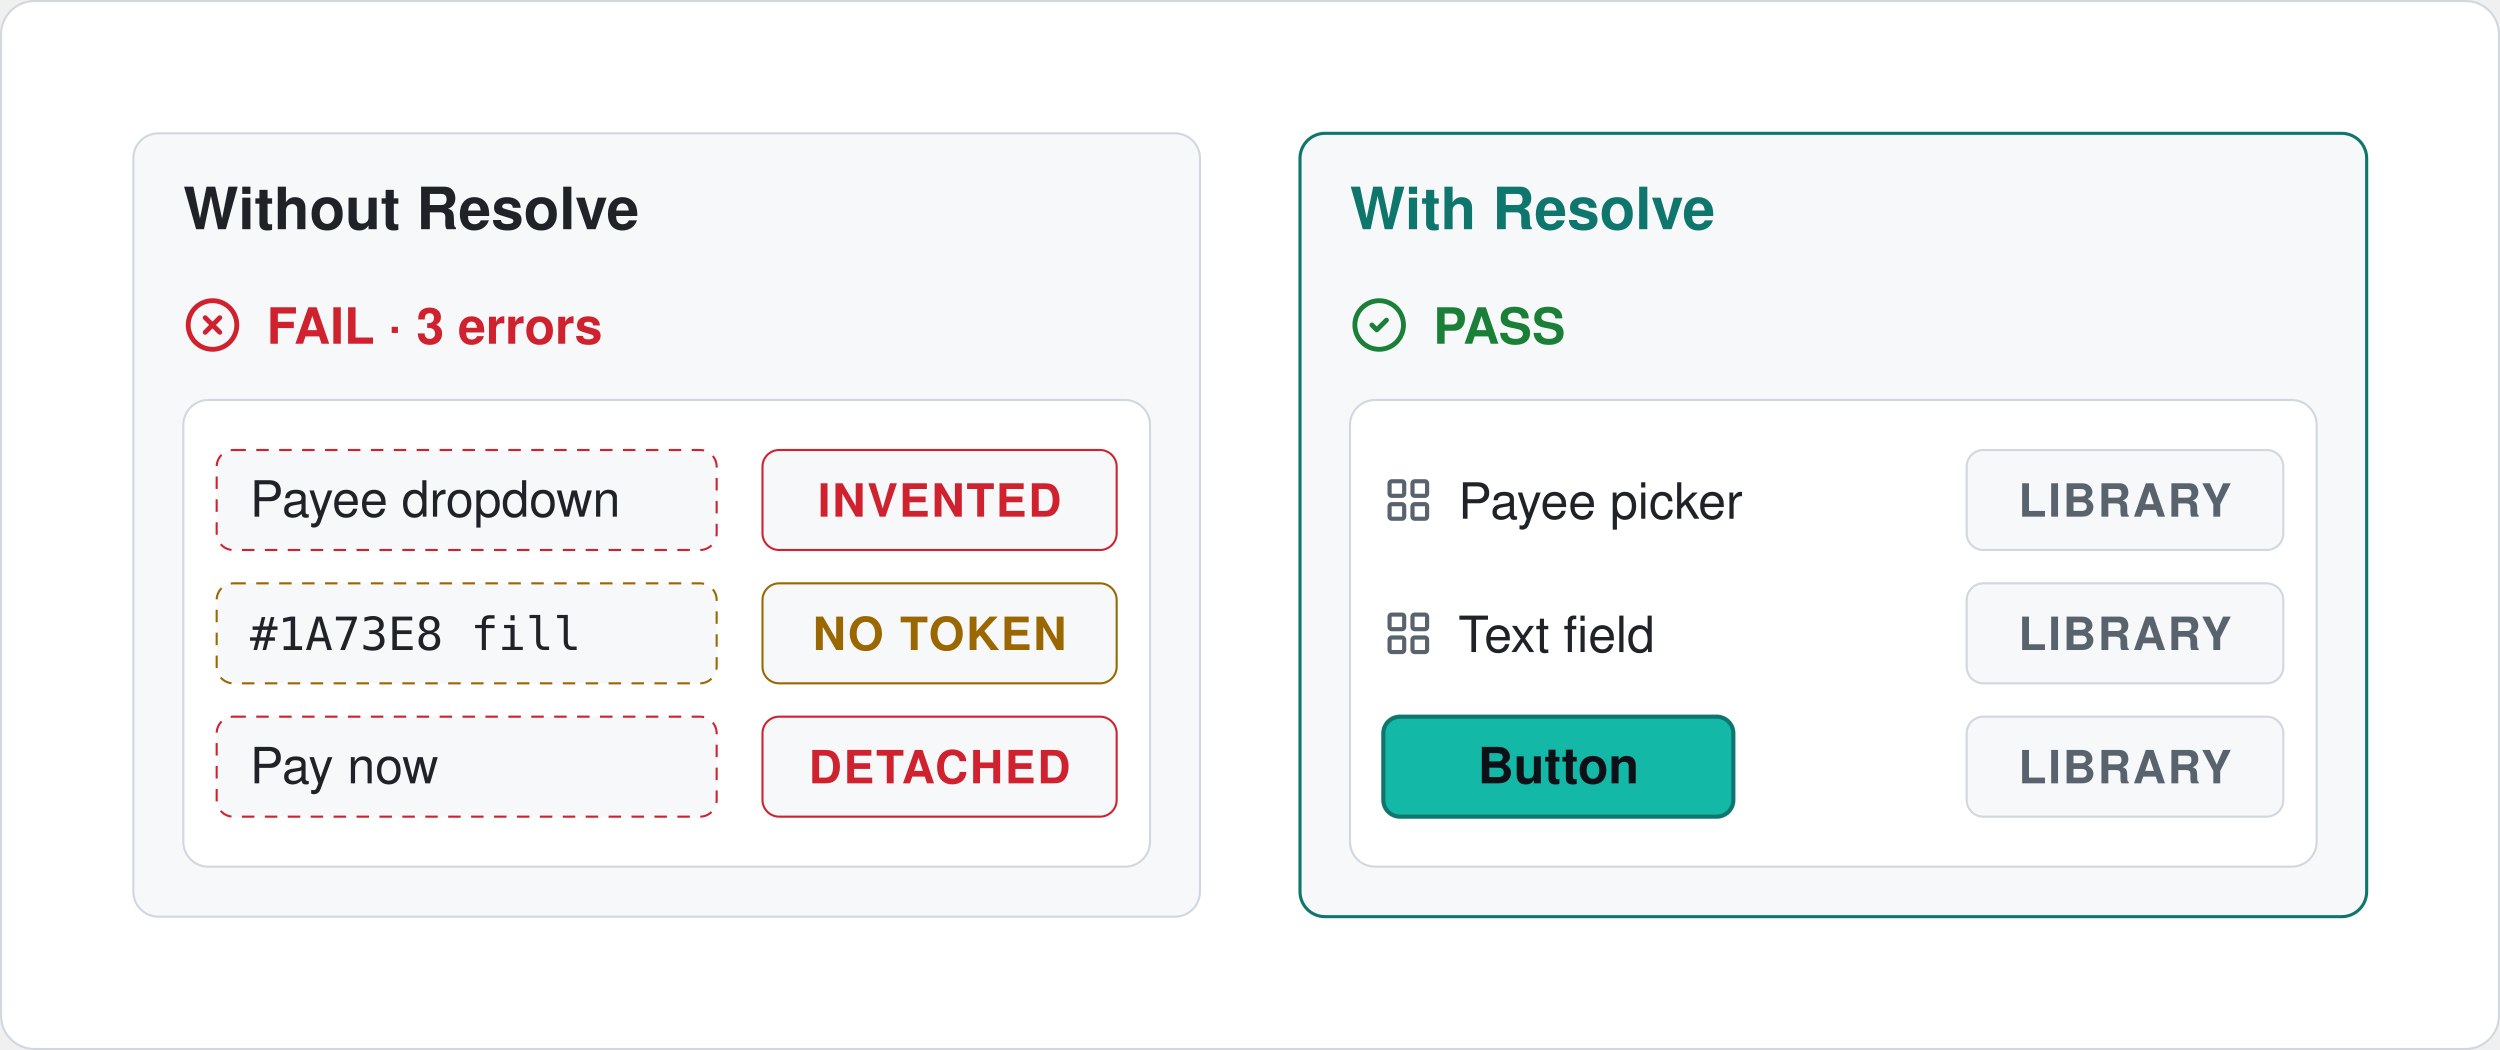
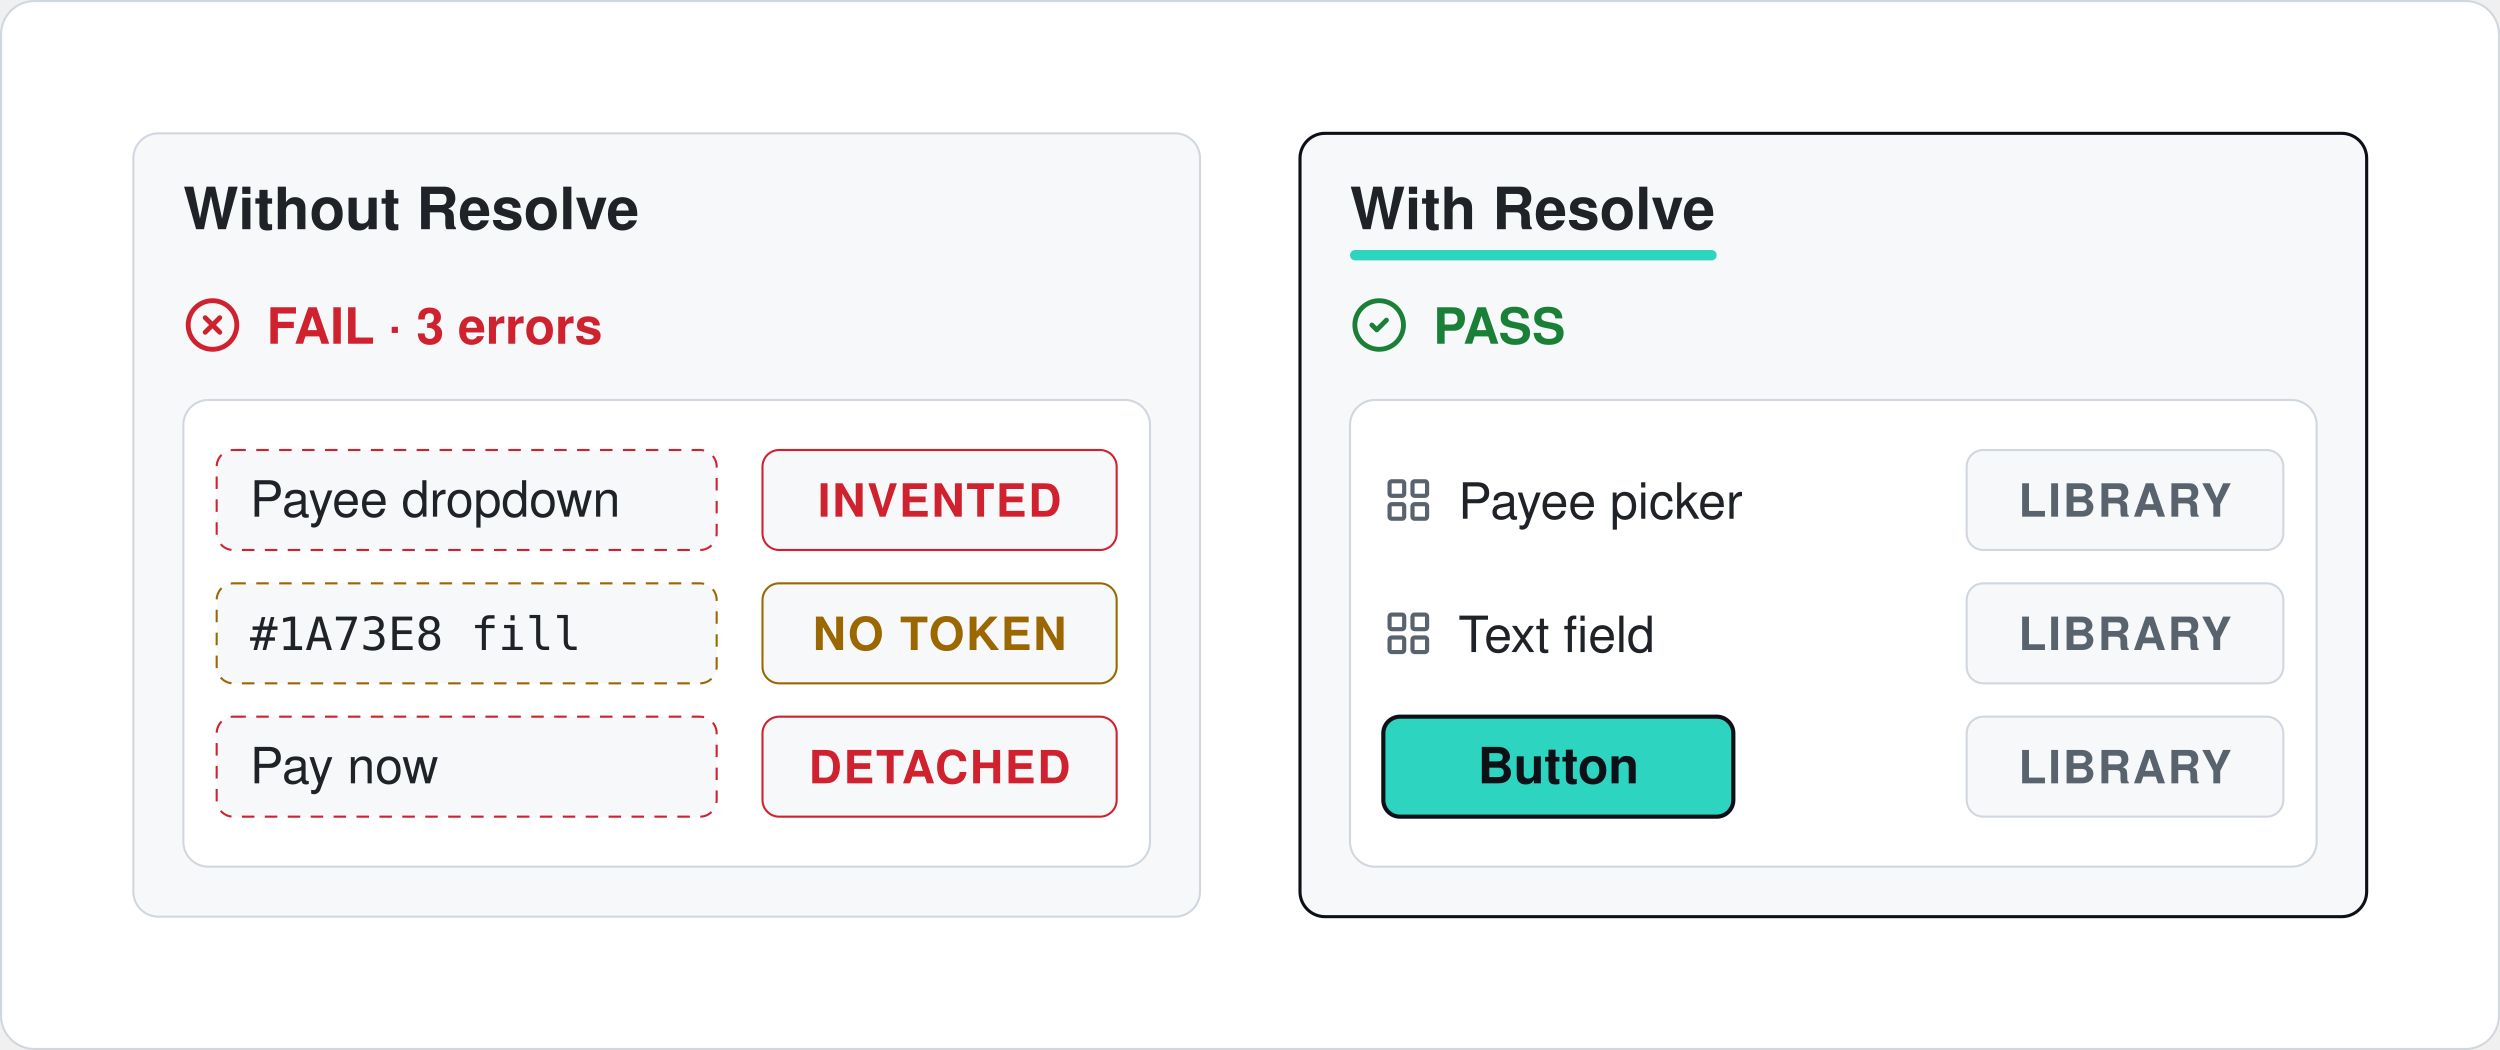
<svg xmlns="http://www.w3.org/2000/svg" width="1200" height="504" viewBox="0 0 1200 504" role="img" aria-labelledby="t d">
  <rect x="0.5" y="0.5" width="1199" height="503" rx="16" fill="#FFFFFF" stroke="#D0D7DE" stroke-width="1" />
  <rect x="64" y="64" width="512" height="376" rx="12" fill="#F6F8FA" stroke="#D0D7DE" stroke-width="1" />
  <text x="88" y="110" font-family="-apple-system,'Segoe UI',Helvetica,Arial,sans-serif" font-size="28" font-weight="600" fill="#1F2328" text-anchor="start">Without Resolve</text>
  <g transform="translate(88 142) scale(1.166667)" fill="none" stroke="#CF222E" stroke-width="2" stroke-linecap="round" stroke-linejoin="round">
    <circle cx="12" cy="12" r="10" />
    <path d="m15 9-6 6" />
    <path d="m9 9 6 6" />
  </g>
  <text x="128" y="165" font-family="-apple-system,'Segoe UI',Helvetica,Arial,sans-serif" font-size="24" font-weight="600" fill="#CF222E" text-anchor="start">FAIL · 3 errors</text>
  <rect x="88" y="192" width="464" height="224" rx="12" fill="#FFFFFF" stroke="#D0D7DE" stroke-width="1" />
  <rect x="104" y="216" width="240" height="48" rx="8" fill="#F6F8FA" stroke="#CF222E" stroke-width="1" stroke-dasharray="6 5" />
  <text x="120" y="248" font-family="-apple-system,'Segoe UI',Helvetica,Arial,sans-serif" font-size="24" font-weight="400" fill="#1F2328" text-anchor="start">Payee dropdown</text>
  <rect x="366" y="216" width="170" height="48" rx="8" fill="#F6F8FA" stroke="#CF222E" stroke-width="1" />
  <text x="451.0" y="248" font-family="-apple-system,'Segoe UI',Helvetica,Arial,sans-serif" font-size="22" font-weight="600" fill="#CF222E" text-anchor="middle" letter-spacing="0.04em">INVENTED</text>
  <rect x="104" y="280" width="240" height="48" rx="8" fill="#F6F8FA" stroke="#9A6700" stroke-width="1" stroke-dasharray="6 5" />
  <text x="120" y="312" font-family="ui-monospace,SFMono-Regular,Menlo,monospace" font-size="22" font-weight="400" fill="#1F2328" text-anchor="start">#1A73E8 fill</text>
  <rect x="366" y="280" width="170" height="48" rx="8" fill="#F6F8FA" stroke="#9A6700" stroke-width="1" />
  <text x="451.0" y="312" font-family="-apple-system,'Segoe UI',Helvetica,Arial,sans-serif" font-size="22" font-weight="600" fill="#9A6700" text-anchor="middle" letter-spacing="0.04em">NO TOKEN</text>
  <rect x="104" y="344" width="240" height="48" rx="8" fill="#F6F8FA" stroke="#CF222E" stroke-width="1" stroke-dasharray="6 5" />
  <text x="120" y="376" font-family="-apple-system,'Segoe UI',Helvetica,Arial,sans-serif" font-size="24" font-weight="400" fill="#1F2328" text-anchor="start">Pay now</text>
  <rect x="366" y="344" width="170" height="48" rx="8" fill="#F6F8FA" stroke="#CF222E" stroke-width="1" />
  <text x="451.0" y="376" font-family="-apple-system,'Segoe UI',Helvetica,Arial,sans-serif" font-size="22" font-weight="600" fill="#CF222E" text-anchor="middle" letter-spacing="0.04em">DETACHED</text>
-   <rect x="624" y="64" width="512" height="376" rx="12" fill="#F6F8FA" stroke="#0F766E" stroke-width="1.5" />
-   <text x="648" y="110" font-family="-apple-system,'Segoe UI',Helvetica,Arial,sans-serif" font-size="28" font-weight="600" fill="#0F766E" text-anchor="start">With Resolve</text>
+   <rect x="624" y="64" width="512" height="376" rx="12" fill="#F6F8FA" stroke="#0D1117" stroke-width="1.5" />
+   <text x="648" y="110" font-family="-apple-system,'Segoe UI',Helvetica,Arial,sans-serif" font-size="28" font-weight="600" fill="#1F2328" text-anchor="start">With Resolve</text>
+   <rect x="648" y="120" width="176" height="5" rx="2.5" fill="#2DD4BF" />
  <g transform="translate(648 142) scale(1.166667)" fill="none" stroke="#1A7F37" stroke-width="2" stroke-linecap="round" stroke-linejoin="round">
    <circle cx="12" cy="12" r="10" />
    <path d="m9 12 2 2 4-4" />
  </g>
  <text x="688" y="165" font-family="-apple-system,'Segoe UI',Helvetica,Arial,sans-serif" font-size="24" font-weight="700" fill="#1A7F37" text-anchor="start">PASS</text>
  <rect x="648" y="192" width="464" height="224" rx="12" fill="#FFFFFF" stroke="#D0D7DE" stroke-width="1" />
  <g transform="translate(664 228) scale(1.0)" fill="none" stroke="#59636E" stroke-width="2" stroke-linecap="round" stroke-linejoin="round">
    <rect width="7" height="7" x="3" y="3" rx="1" />
    <rect width="7" height="7" x="14" y="3" rx="1" />
    <rect width="7" height="7" x="14" y="14" rx="1" />
    <rect width="7" height="7" x="3" y="14" rx="1" />
  </g>
  <text x="700" y="249" font-family="-apple-system,'Segoe UI',Helvetica,Arial,sans-serif" font-size="24" font-weight="400" fill="#1F2328" text-anchor="start">Payee picker</text>
  <rect x="944" y="216" width="152" height="48" rx="8" fill="#F6F8FA" stroke="#D0D7DE" stroke-width="1" />
  <text x="1020.0" y="248" font-family="-apple-system,'Segoe UI',Helvetica,Arial,sans-serif" font-size="22" font-weight="600" fill="#59636E" text-anchor="middle" letter-spacing="0.04em">LIBRARY</text>
  <g transform="translate(664 292) scale(1.0)" fill="none" stroke="#59636E" stroke-width="2" stroke-linecap="round" stroke-linejoin="round">
    <rect width="7" height="7" x="3" y="3" rx="1" />
    <rect width="7" height="7" x="14" y="3" rx="1" />
    <rect width="7" height="7" x="14" y="14" rx="1" />
    <rect width="7" height="7" x="3" y="14" rx="1" />
  </g>
  <text x="700" y="313" font-family="-apple-system,'Segoe UI',Helvetica,Arial,sans-serif" font-size="24" font-weight="400" fill="#1F2328" text-anchor="start">Text field</text>
  <rect x="944" y="280" width="152" height="48" rx="8" fill="#F6F8FA" stroke="#D0D7DE" stroke-width="1" />
  <text x="1020.0" y="312" font-family="-apple-system,'Segoe UI',Helvetica,Arial,sans-serif" font-size="22" font-weight="600" fill="#59636E" text-anchor="middle" letter-spacing="0.04em">LIBRARY</text>
-   <rect x="664" y="344" width="168" height="48" rx="8" fill="#14B8A6" stroke="#0F766E" stroke-width="2" />
+   <rect x="664" y="344" width="168" height="48" rx="8" fill="#2DD4BF" stroke="#0D1117" stroke-width="2" />
  <text x="748" y="376" font-family="-apple-system,'Segoe UI',Helvetica,Arial,sans-serif" font-size="24" font-weight="600" fill="#0D1117" text-anchor="middle">Button</text>
  <rect x="944" y="344" width="152" height="48" rx="8" fill="#F6F8FA" stroke="#D0D7DE" stroke-width="1" />
  <text x="1020.0" y="376" font-family="-apple-system,'Segoe UI',Helvetica,Arial,sans-serif" font-size="22" font-weight="600" fill="#59636E" text-anchor="middle" letter-spacing="0.04em">LIBRARY</text>
</svg>
